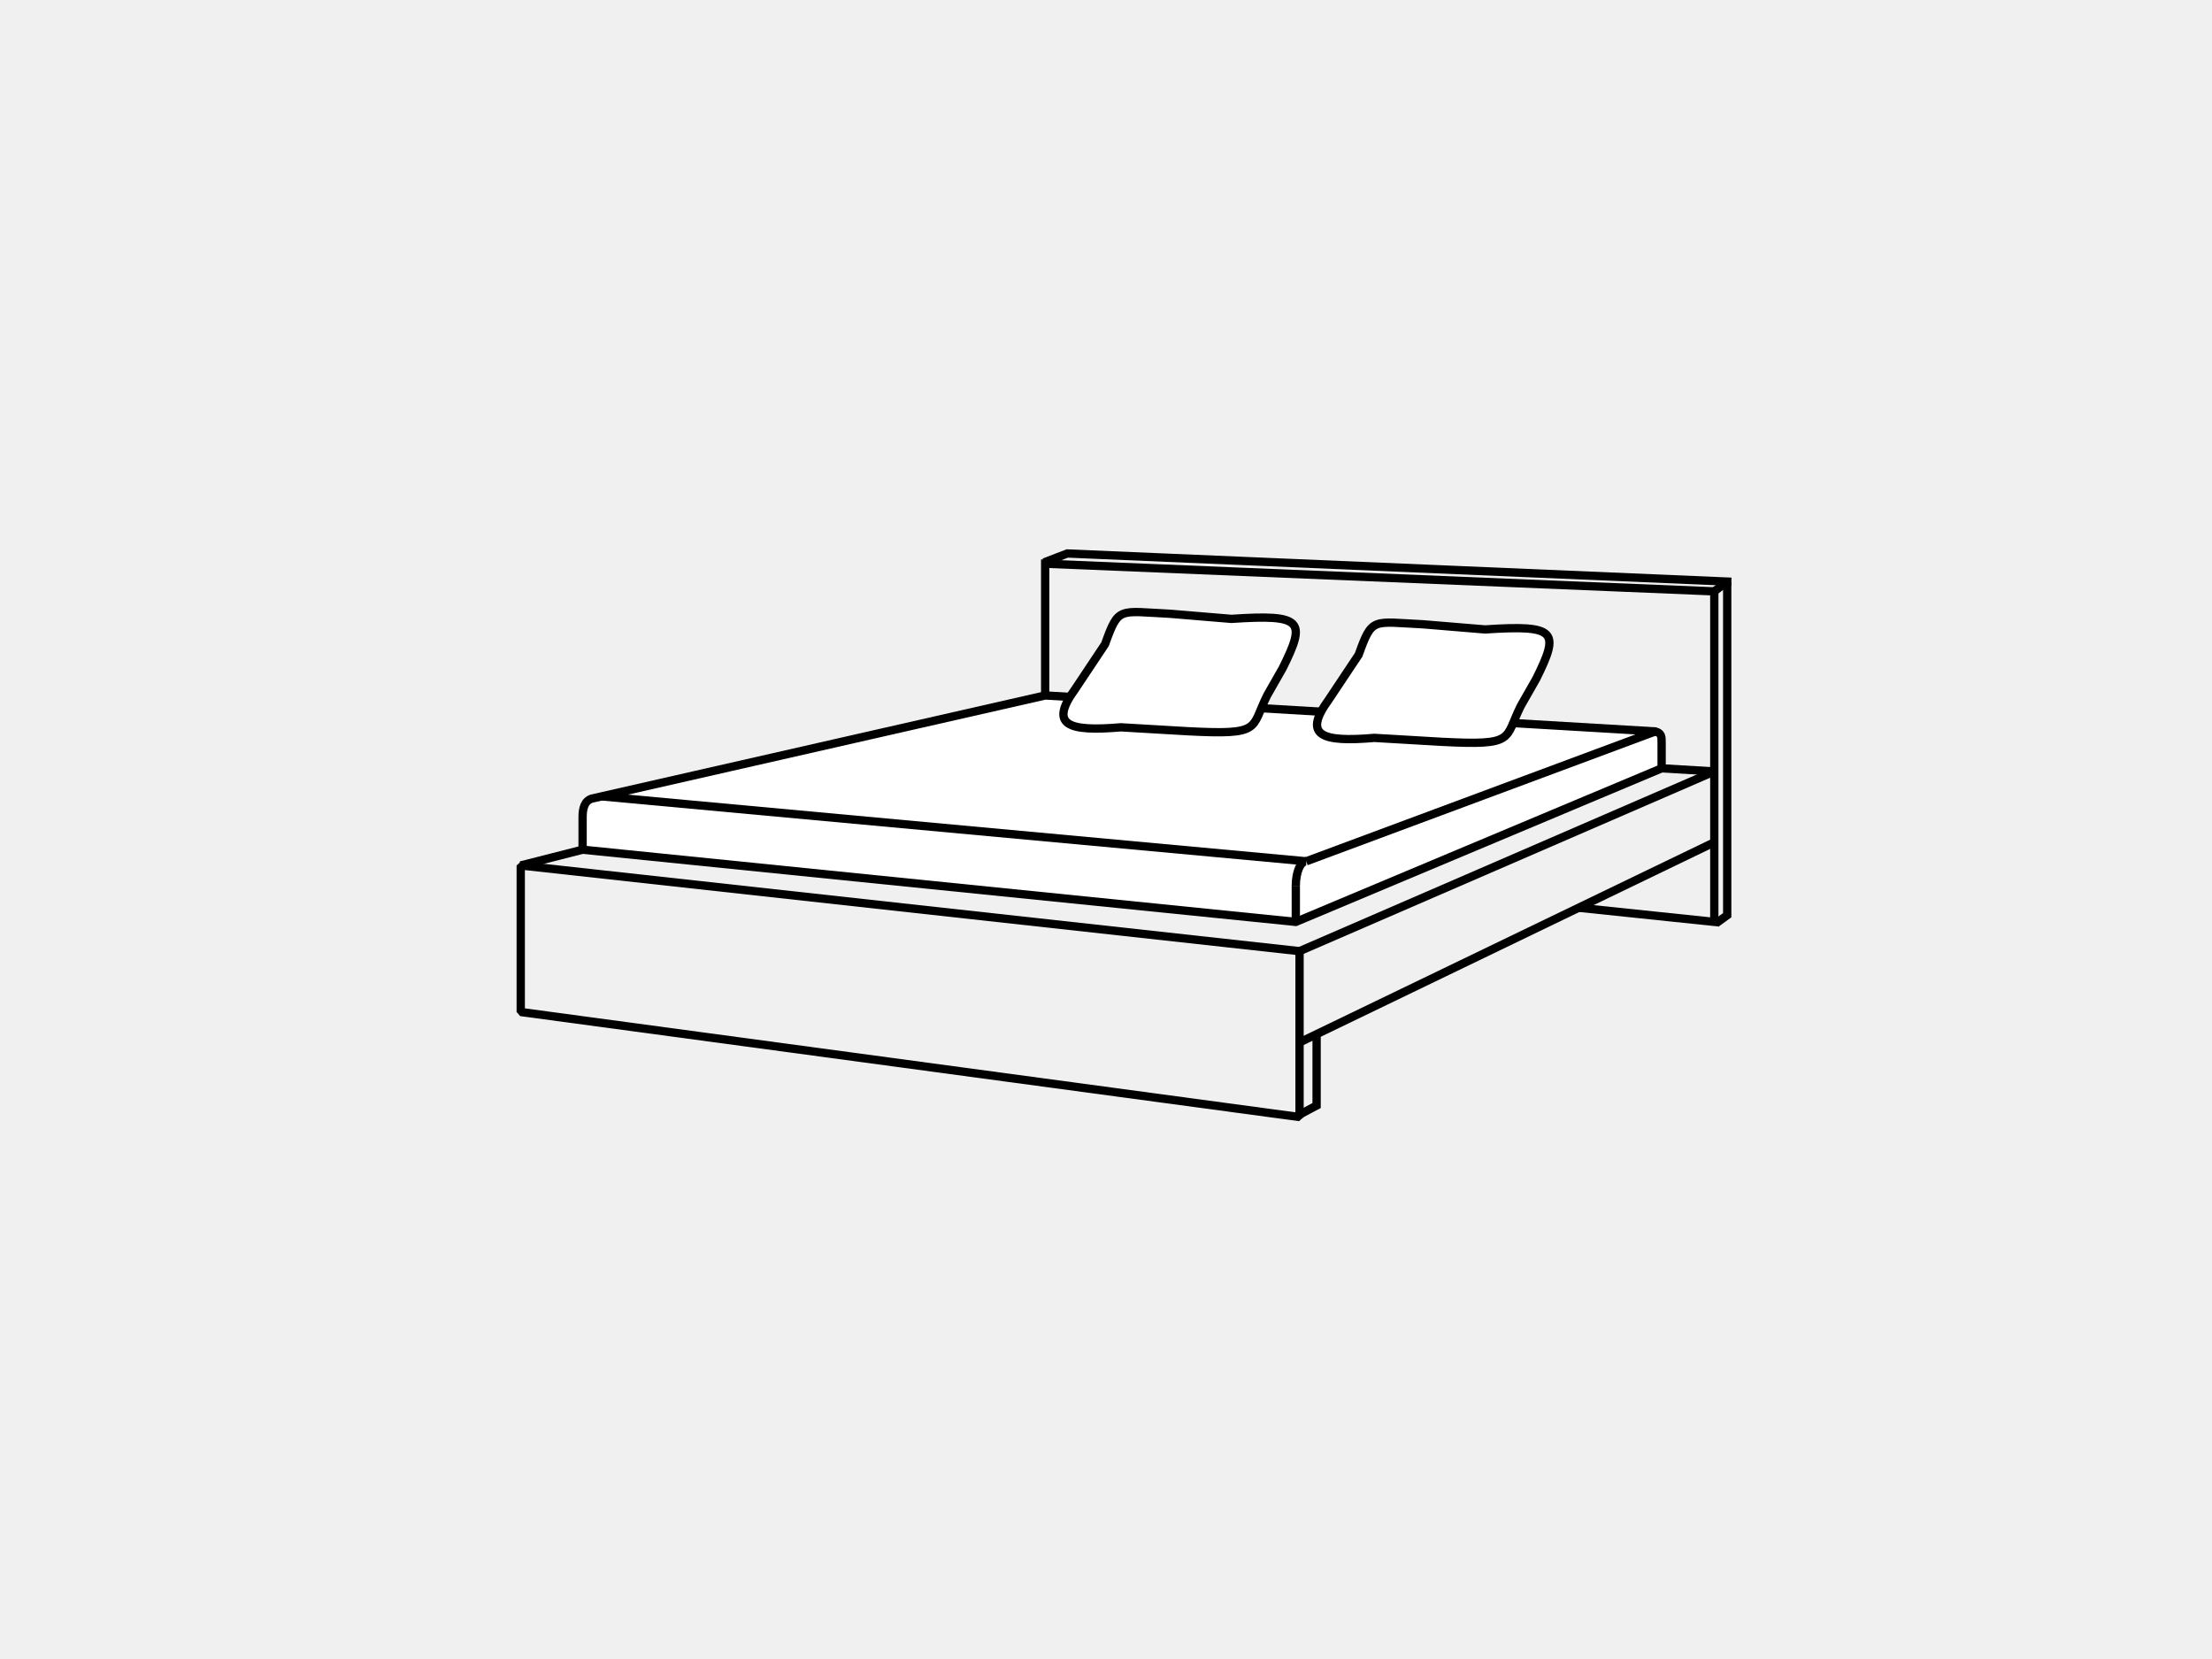
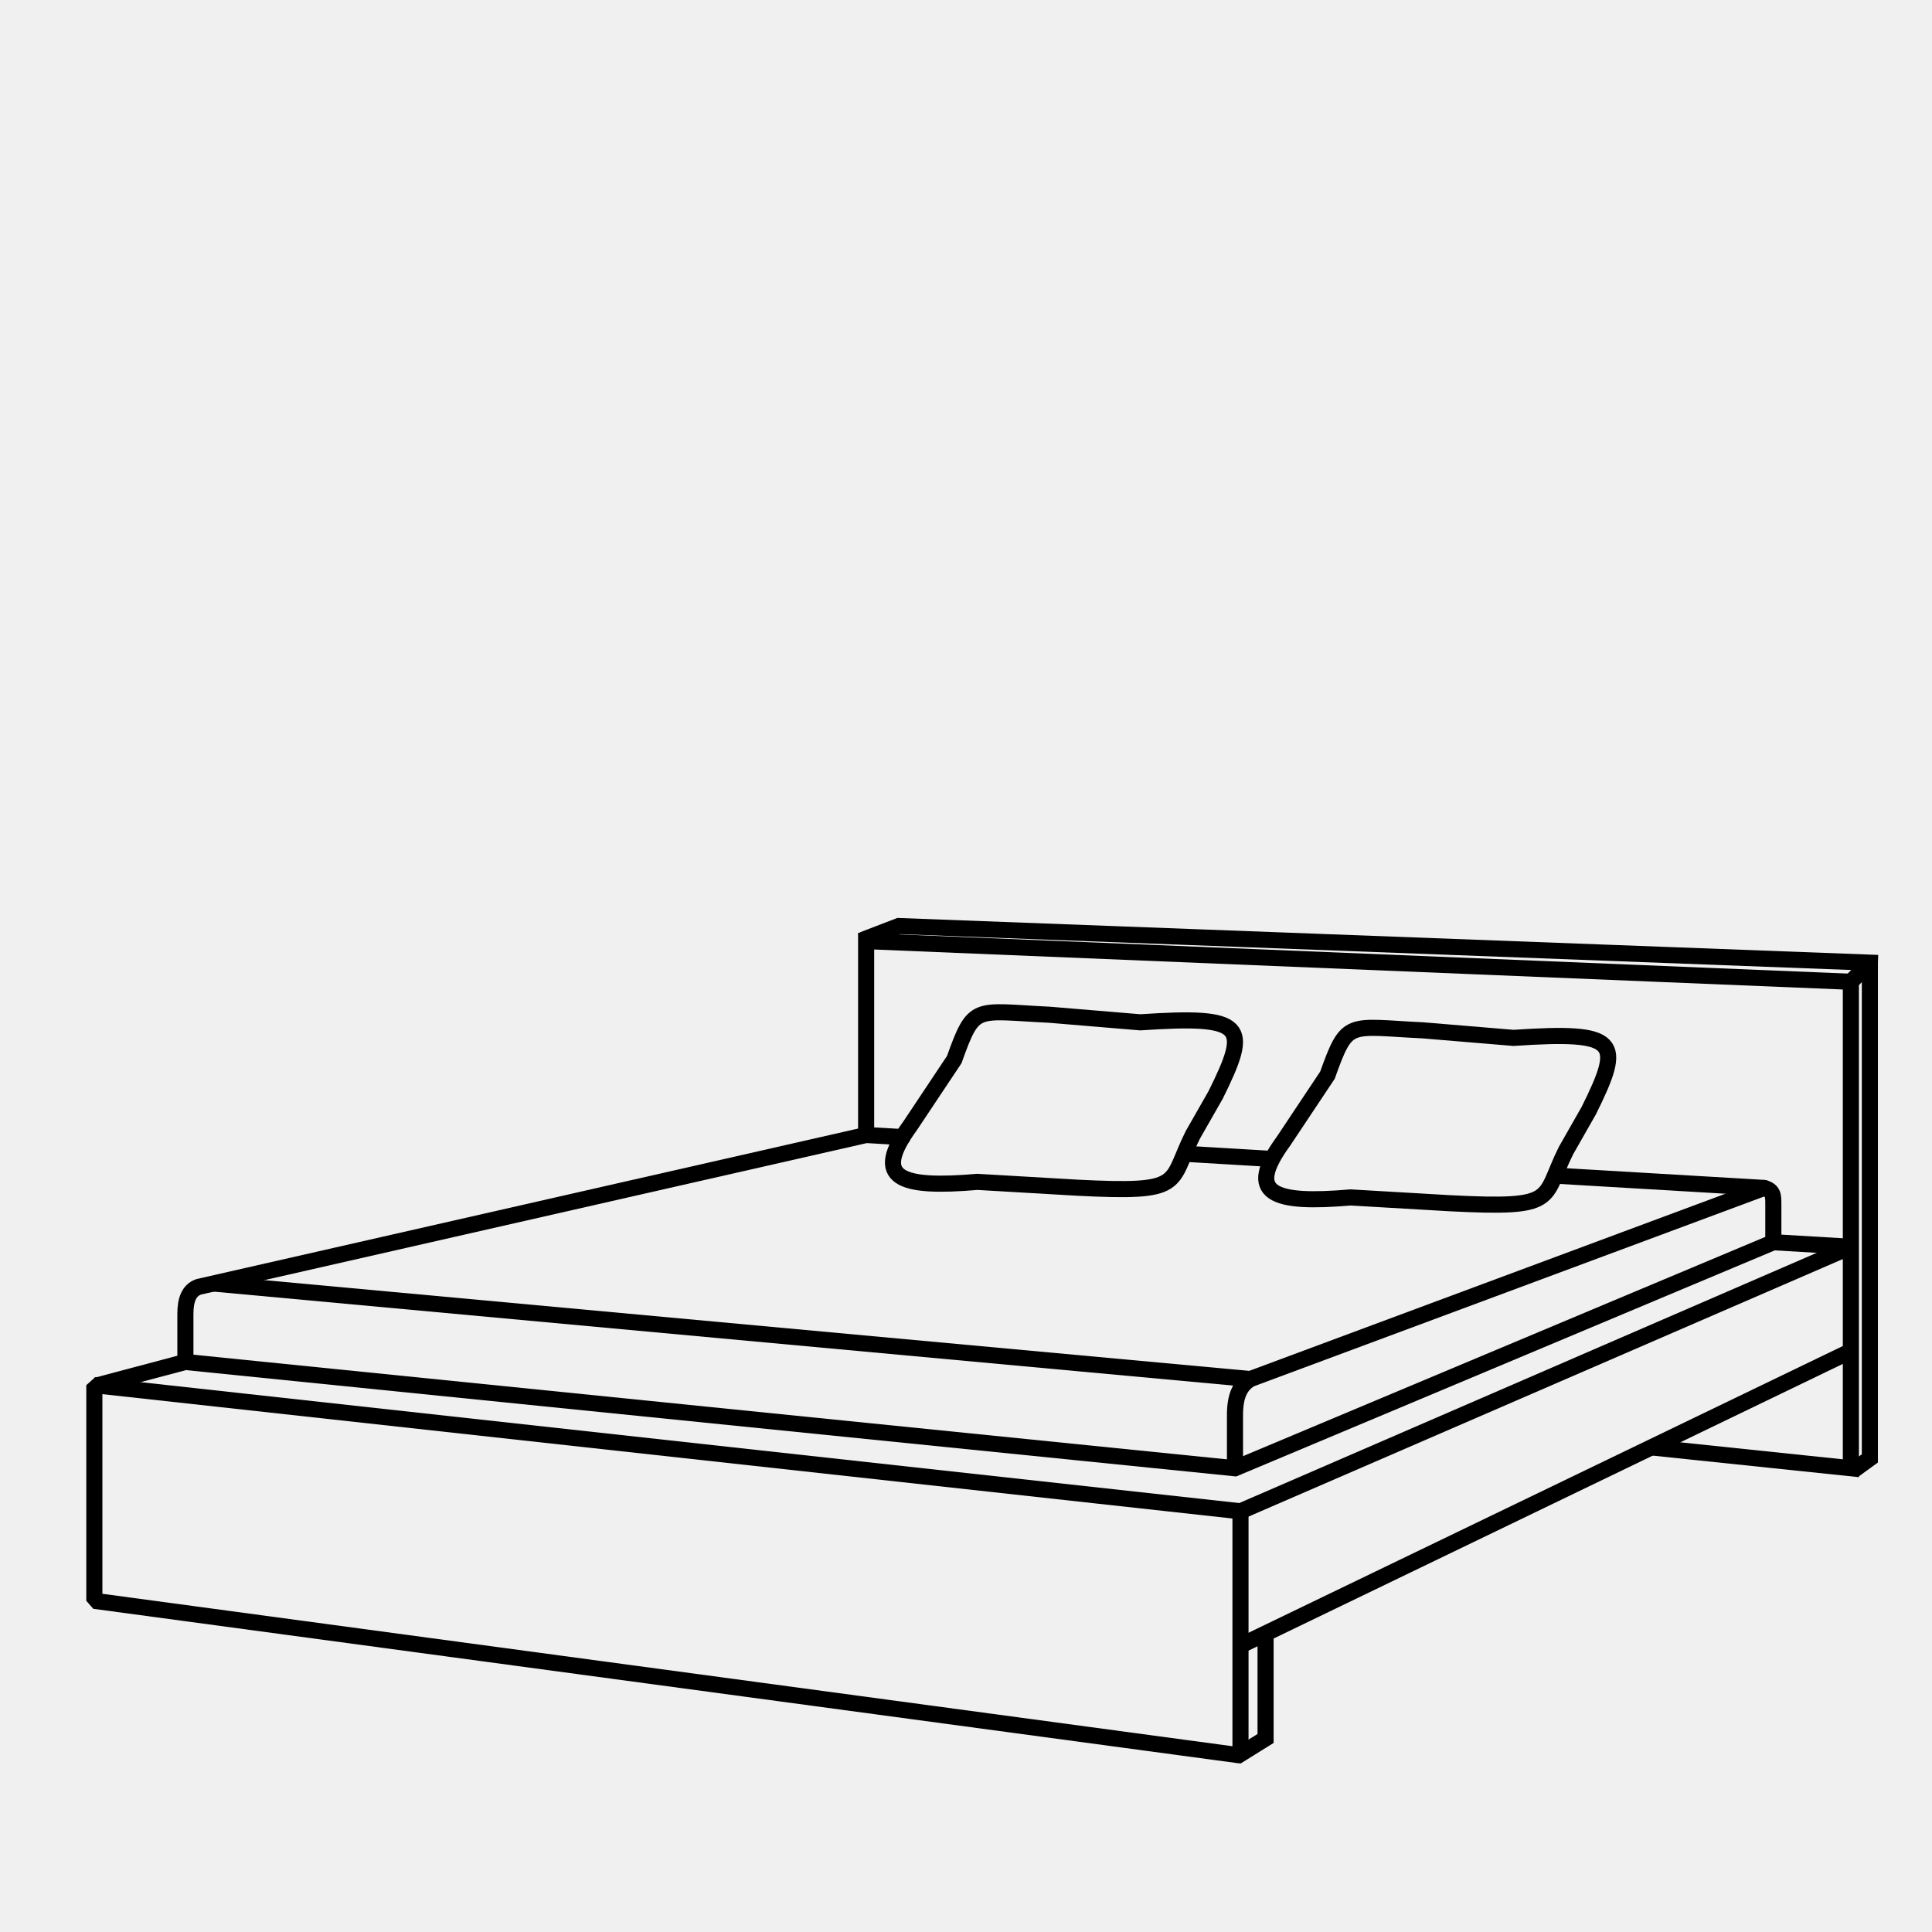
- <svg xmlns="http://www.w3.org/2000/svg" version="1.0" id="Layer_1" x="0px" y="0px" width="800px" height="600px" viewBox="0 0 800 600" enable-background="new 0 0 800 600" xml:space="preserve">
+ <svg xmlns="http://www.w3.org/2000/svg" version="1.1" id="Layer_1" x="0px" y="0px" width="120px" height="120px" viewBox="0 0 120 120" enable-background="new 0 0 120 120" xml:space="preserve">
  <g id="Layer_2">
-     <line fill="none" stroke="#000000" stroke-width="3" stroke-miterlimit="10" x1="470" y1="344" x2="620" y2="279" />
-     <line fill="none" stroke="#000000" stroke-width="3" stroke-miterlimit="10" x1="470" y1="377" x2="620" y2="304.625" />
-     <polygon fill="none" stroke="#000000" stroke-width="3" stroke-miterlimit="1" points="470,344 188.333,313 188.333,366 470,404     " />
-     <polyline fill="none" stroke="#000000" stroke-width="3" stroke-miterlimit="10" points="570.984,328.298 620,333.417 620,213.875    378,203.875 378,264.667  " />
-     <line fill="none" stroke="#000000" stroke-width="3" stroke-miterlimit="3" x1="620" y1="279" x2="378" y2="264.667" />
-     <line fill="none" stroke="#000000" stroke-width="3" stroke-miterlimit="3" x1="188.333" y1="313" x2="378" y2="264.667" />
-     <polyline fill="none" stroke="#000000" stroke-width="3" stroke-miterlimit="10" points="476.167,374.025 476.167,399.834    468.646,403.817  " />
-     <polyline fill="none" stroke="#000000" stroke-width="3" stroke-miterlimit="10" points="624.666,210.333 624.666,331    620.625,333.938  " />
-     <line fill="none" stroke="#000000" stroke-width="3" stroke-miterlimit="10" x1="620" y1="213.875" x2="624.666" y2="210.333" />
-     <polyline fill="none" stroke="#000000" stroke-width="3" stroke-linecap="square" stroke-miterlimit="10" points="379.022,202.857    386.009,200.171 624.666,210.333  " />
+     <line fill="none" stroke="#000000" stroke-miterlimit="10" x1="77.049" y1="93.869" x2="114.961" y2="77.441" />
+     <line fill="none" stroke="#000000" stroke-miterlimit="10" x1="77.049" y1="102.209" x2="114.961" y2="83.918" />
+     <polygon fill="none" stroke="#000000" stroke-miterlimit="1" points="77.049,93.869 5.86,86.035 5.86,99.43 77.049,109.033  " />
+     <path fill="none" stroke="#000000" stroke-miterlimit="10" d="M53.797,73.818" />
+     <polyline fill="none" stroke="#000000" stroke-miterlimit="10" points="102.572,89.9 114.961,91.195 114.961,60.98 53.797,58.454    53.797,70.496  " />
+     <line fill="none" stroke="#000000" stroke-miterlimit="3" x1="114.961" y1="77.441" x2="110.282" y2="77.164" />
+     <line fill="none" stroke="#000000" stroke-miterlimit="3" x1="5.979" y1="86.062" x2="11.405" y2="84.622" />
+     <polyline fill="none" stroke="#000000" stroke-miterlimit="10" points="78.607,101.459 78.607,107.98 76.771,109.124  " />
+     <polyline fill="none" stroke="#000000" stroke-miterlimit="10" points="116.141,59.792 116.141,90.584 115.119,91.326  " />
+     <line fill="none" stroke="#000000" stroke-miterlimit="10" x1="114.961" y1="60.98" x2="116.141" y2="59.792" />
+     <polyline fill="none" stroke="#000000" stroke-linecap="square" stroke-miterlimit="10" points="54.056,58.196 55.821,57.518    116.141,59.792  " />
  </g>
  <g id="Layer_3">
-     <path fill="#FFFFFF" stroke="#000000" stroke-width="3" stroke-linecap="round" stroke-miterlimit="10" d="M598.666,264.532   L378,251.521l-164,37.313c-2.498,0.835-3.296,3.333-3.296,6.667v11.8l257.942,26.117l132.303-55.545v-9.226   C600.948,266.372,600.948,265.167,598.666,264.532" />
-     <line fill="none" stroke="#000000" stroke-width="3" stroke-miterlimit="10" x1="468.646" y1="333.417" x2="468.646" y2="320.358" />
-     <path fill="none" stroke="#000000" stroke-width="3" stroke-miterlimit="10" d="M468.646,320.358c0-4.896,1.682-8.858,3.76-8.858" />
-     <path fill="none" stroke="#000000" stroke-width="3" stroke-miterlimit="10" d="M472.406,311.5" />
-     <line fill="none" stroke="#000000" stroke-width="3" stroke-miterlimit="10" x1="472.406" y1="311.5" x2="598.666" y2="264.532" />
-     <line fill="none" stroke="#000000" stroke-width="3" stroke-miterlimit="10" x1="472.406" y1="311.5" x2="217.593" y2="288.016" />
+     <path fill="none" stroke="#000000" stroke-linecap="round" stroke-miterlimit="10" d="M56.057,70.629l-2.26-0.133l-41.449,9.43   c-0.631,0.213-0.833,0.844-0.833,1.686v2.982l65.192,6.602l33.438-14.038v-2.332c0-0.574,0-0.88-0.576-1.039" />
+     <path fill="none" stroke="#000000" stroke-linecap="round" stroke-miterlimit="10" d="M78.854,71.975l-5.166-0.307" />
+     <path fill="none" stroke="#000000" stroke-linecap="round" stroke-miterlimit="10" d="M109.568,73.785l-12.855-0.758" />
+     <path fill="none" stroke="#000000" stroke-miterlimit="10" d="M76.707,91.195v-3.301c0-1.238,0.342-1.86,0.95-2.238" />
+     <path fill="none" stroke="#000000" stroke-miterlimit="10" d="M77.657,85.656" />
+     <line fill="none" stroke="#000000" stroke-miterlimit="10" x1="77.657" y1="85.656" x2="109.568" y2="73.785" />
+     <line fill="none" stroke="#000000" stroke-miterlimit="10" x1="77.657" y1="85.656" x2="13.255" y2="79.721" />
  </g>
  <g id="Layer_4">
-     <path fill="#FFFFFF" stroke="#000000" stroke-width="3" stroke-miterlimit="10" d="M458.271,251.521   c-6.007,12.04-1.71,14.318-28.459,12.951l-24.476-1.429c-19.025,1.623-26.025-0.746-16.504-13.809l10.82-16.244   c4.939-13.769,4.939-11.902,23.439-11.019l22.279,1.855c26-1.736,27,0.75,18.516,17.839L458.271,251.521z" />
-     <path fill="#FFFFFF" stroke="#000000" stroke-width="3" stroke-miterlimit="10" d="M549.992,255.343   c-6.006,12.04-1.709,14.318-28.459,12.951l-24.476-1.429c-19.024,1.623-26.024-0.746-16.504-13.809l10.82-16.244   c4.94-13.769,4.94-11.902,23.44-11.019l22.278,1.855c26-1.736,27,0.75,18.517,17.839L549.992,255.343z" />
+     <path fill="none" stroke="#000000" stroke-miterlimit="10" d="M74.085,70.496c-1.519,3.043-0.433,3.619-7.192,3.273l-6.187-0.361   c-4.809,0.41-6.578-0.189-4.171-3.49l2.735-4.105c1.248-3.479,1.248-3.008,5.923-2.785l5.632,0.47   c6.571-0.438,6.823,0.188,4.68,4.51L74.085,70.496z" />
+     <path fill="none" stroke="#000000" stroke-miterlimit="10" d="M97.268,71.463c-1.519,3.043-0.433,3.617-7.192,3.273l-6.187-0.361   c-4.809,0.41-6.578-0.189-4.172-3.49l2.734-4.105c1.248-3.479,1.248-3.008,5.924-2.784l5.631,0.469   c6.571-0.438,6.824,0.188,4.68,4.509L97.268,71.463z" />
  </g>
</svg>
